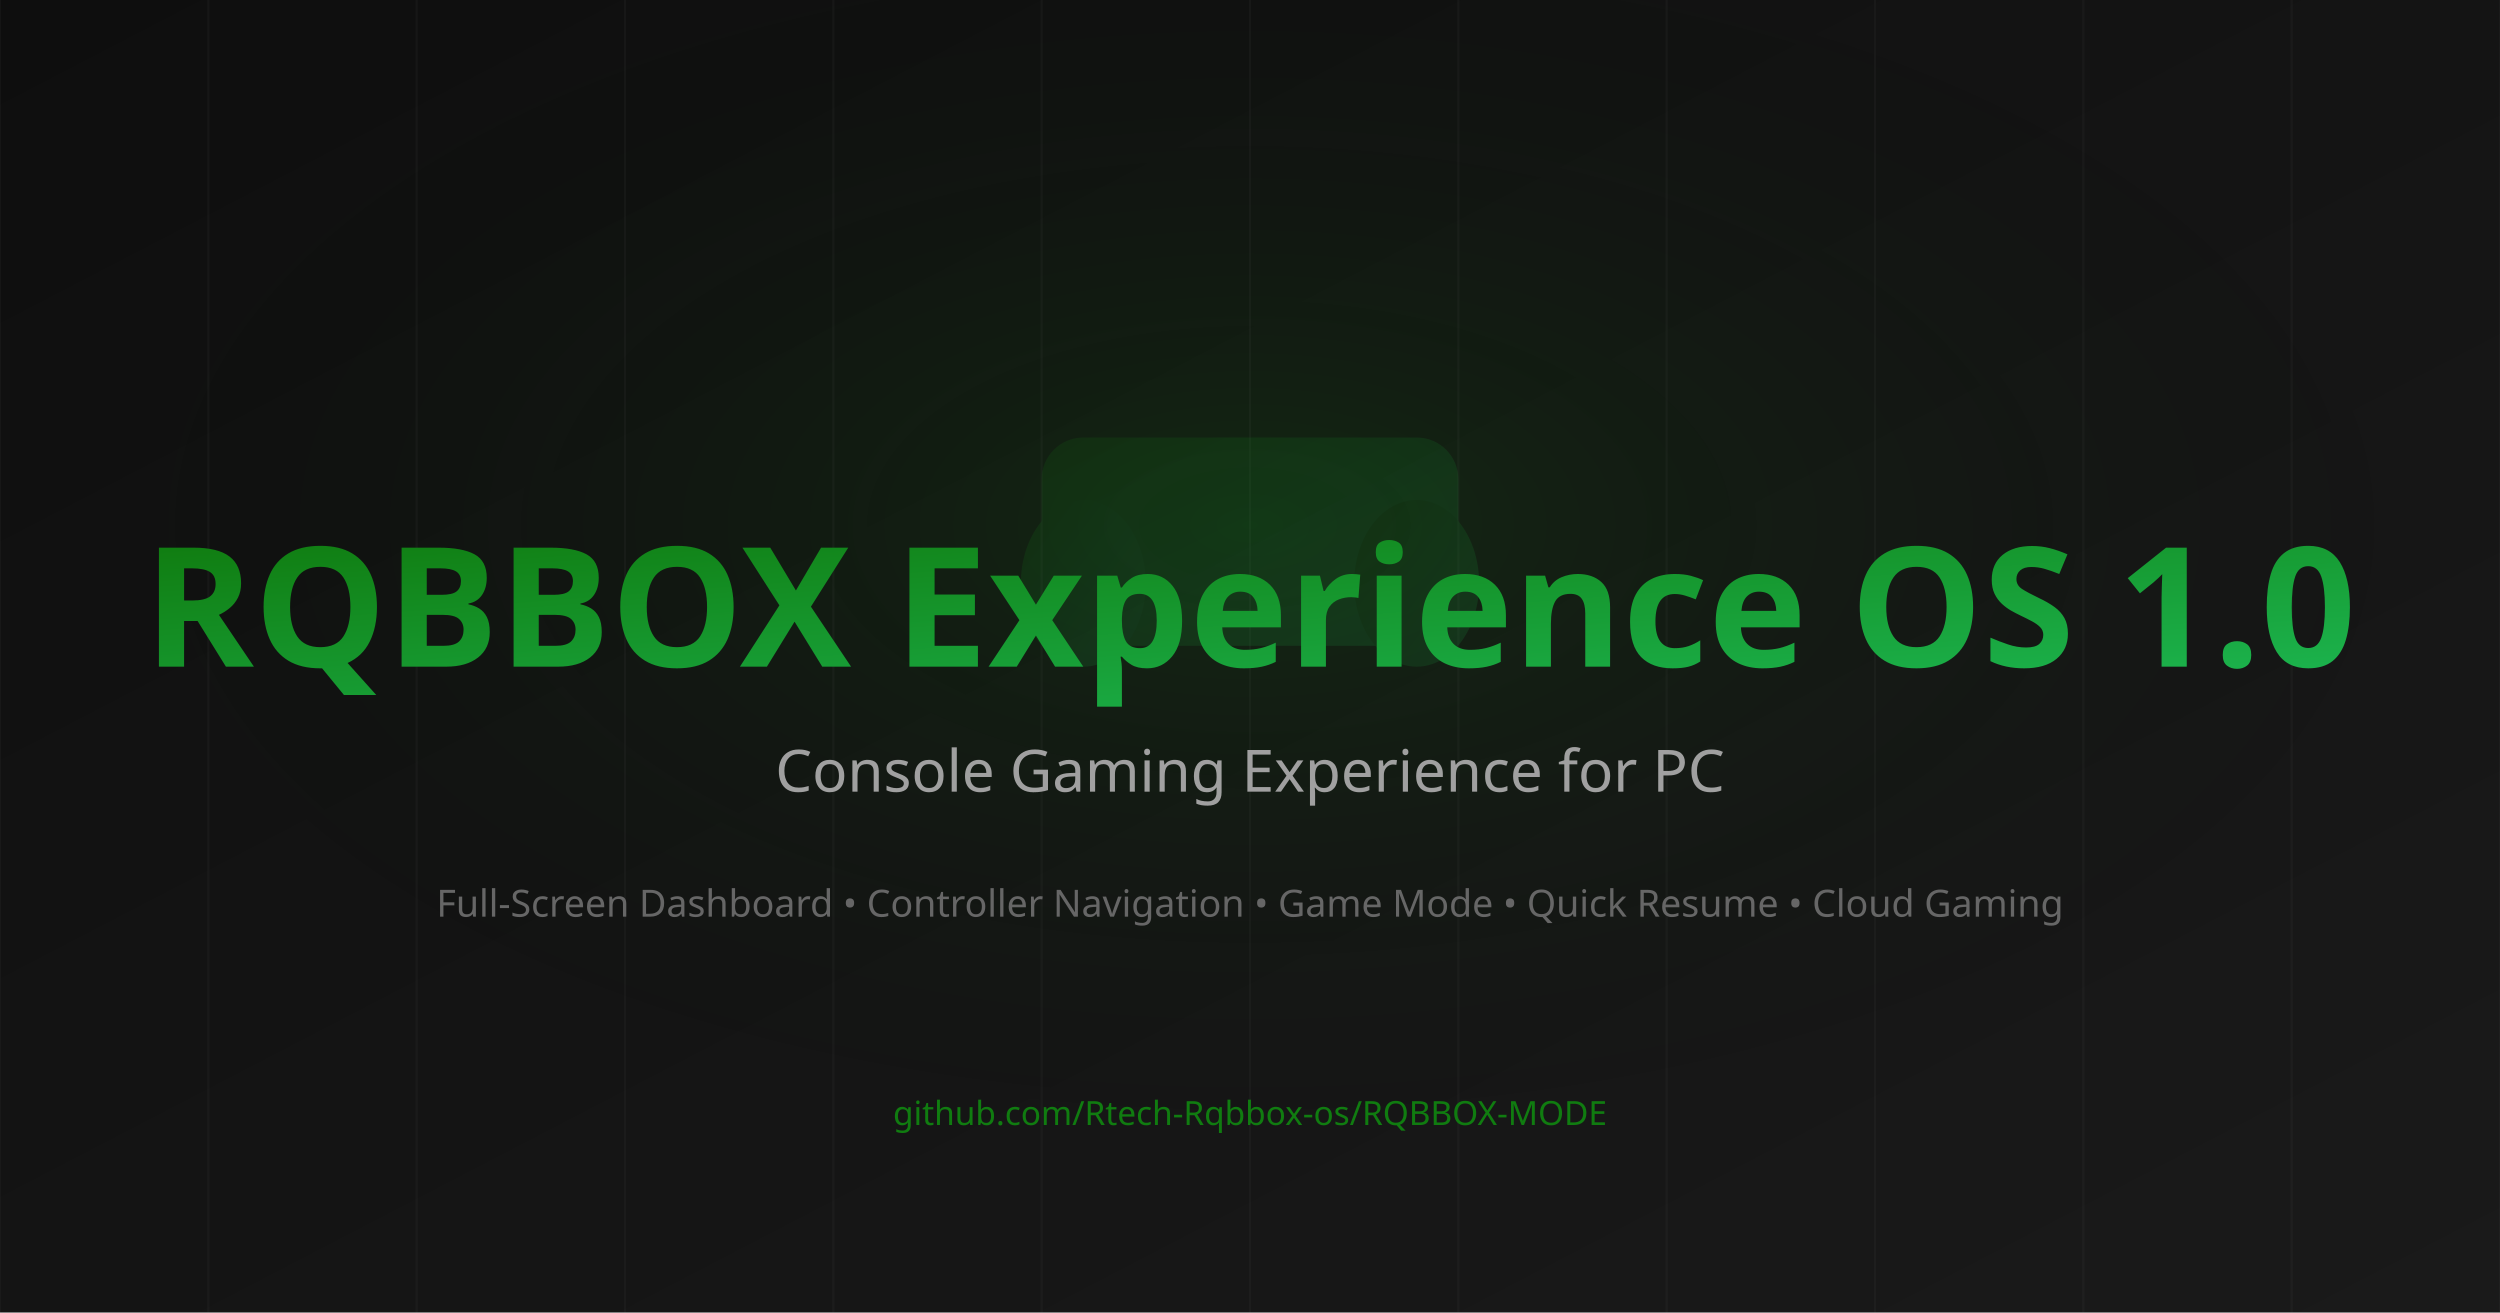
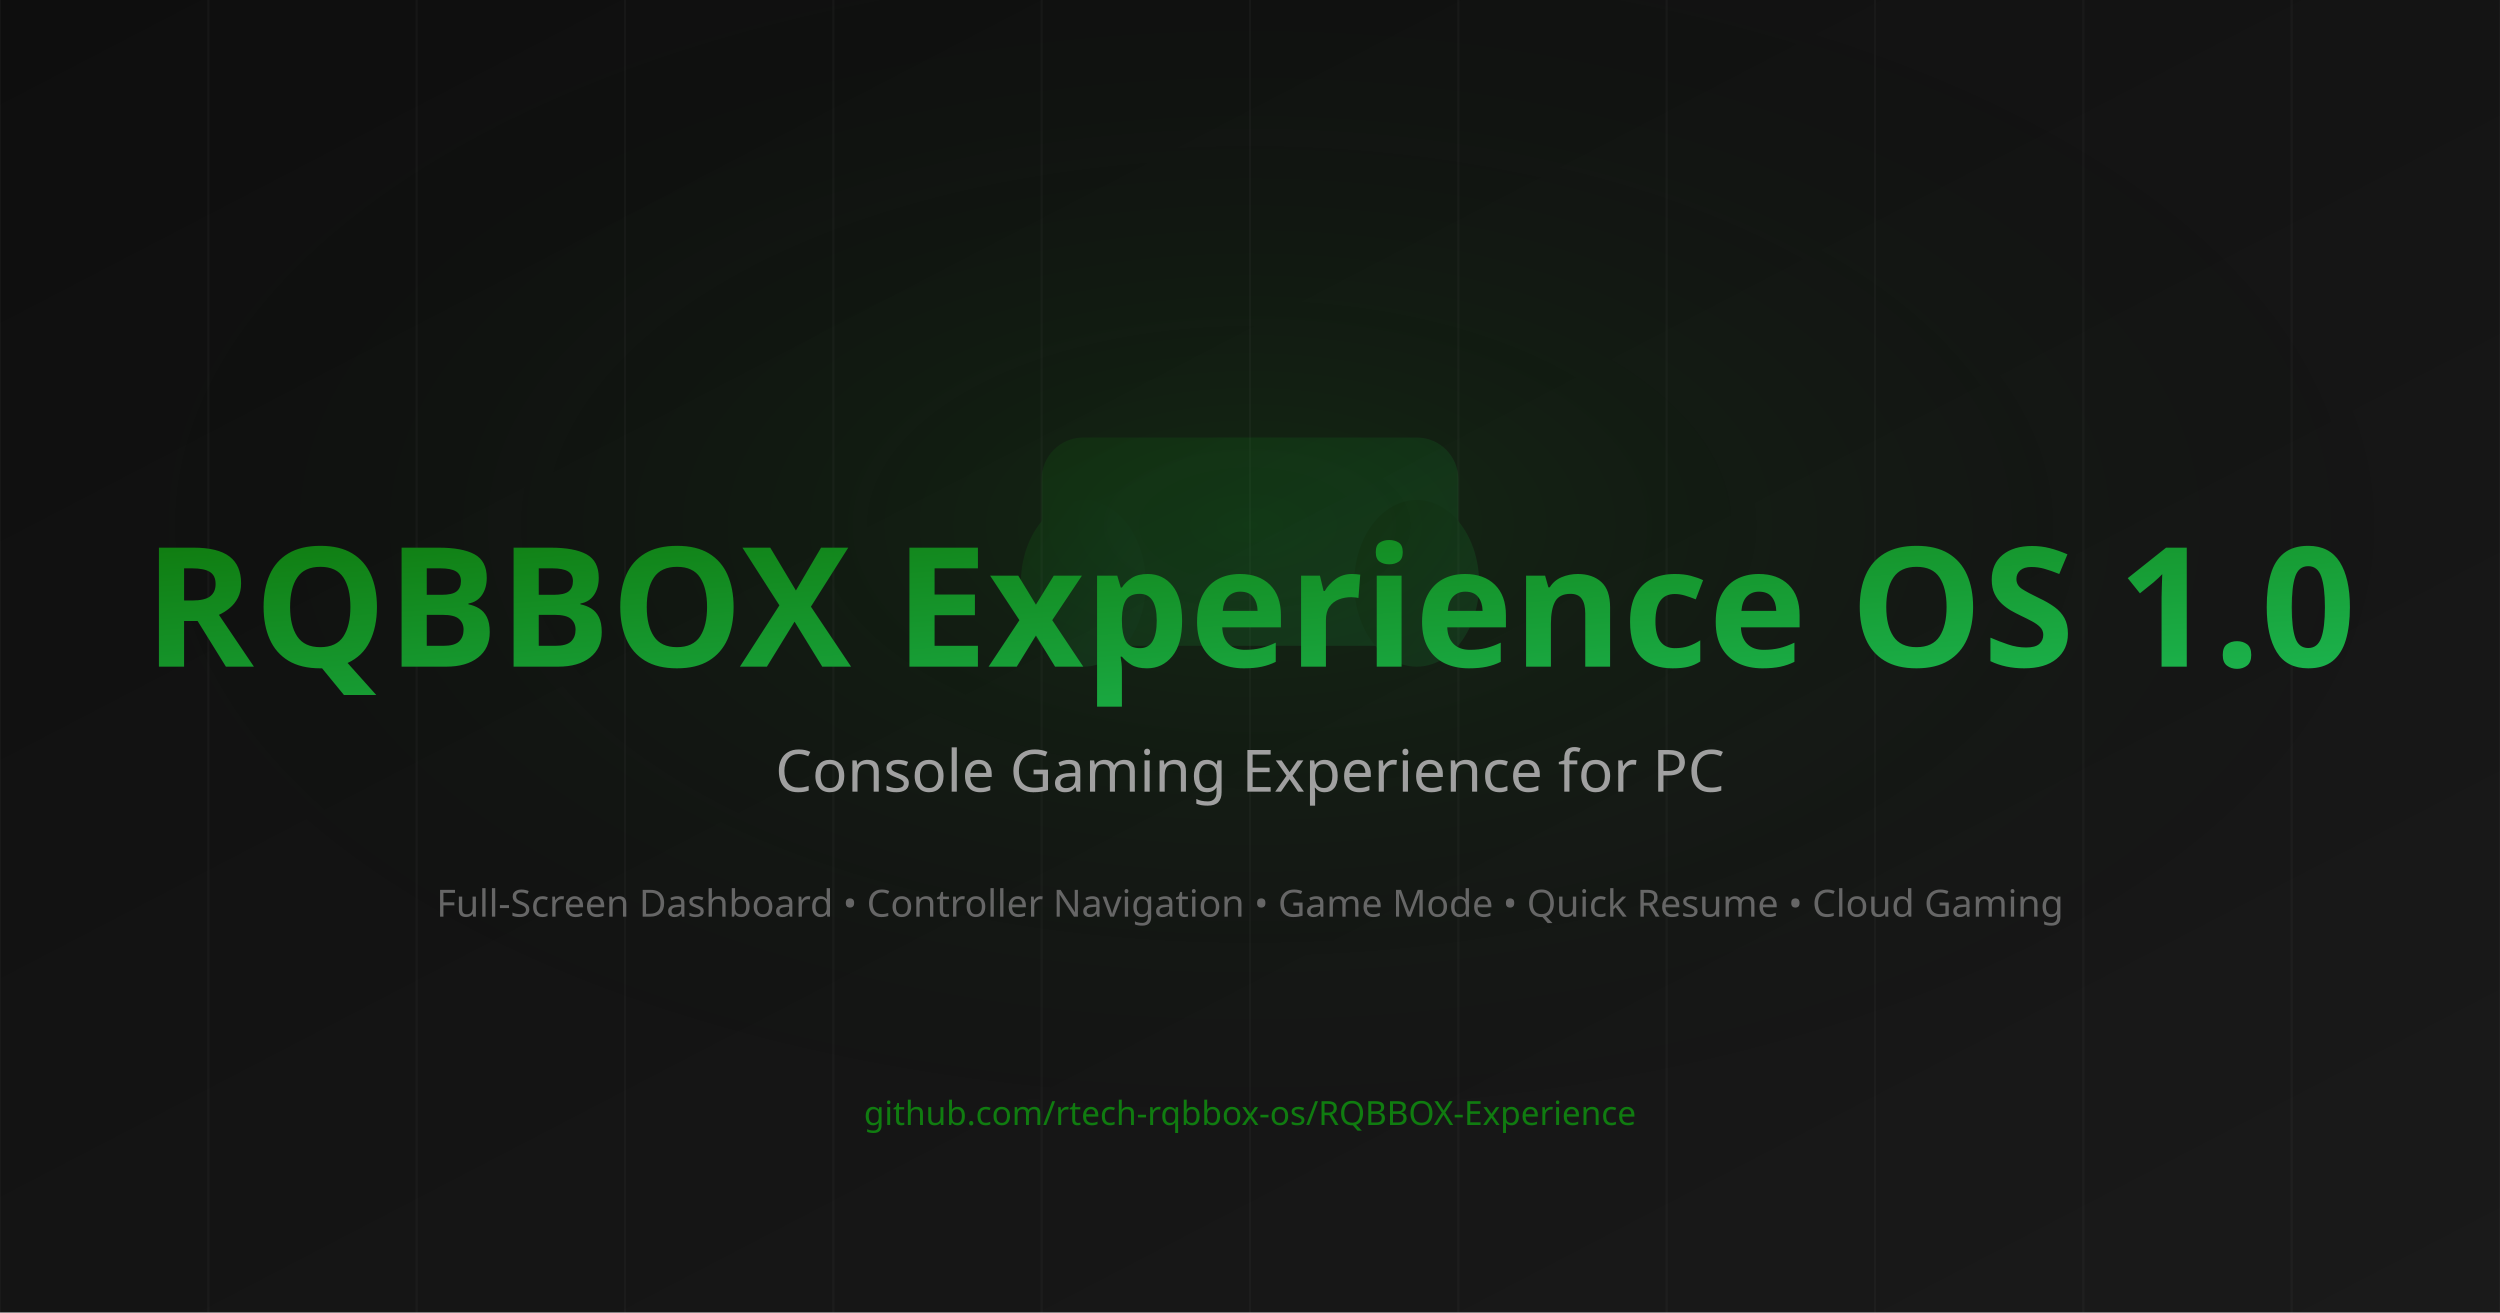
<svg xmlns="http://www.w3.org/2000/svg" viewBox="0 0 1200 630" width="1200" height="630">
  <defs>
    <linearGradient id="bg" x1="0%" y1="0%" x2="100%" y2="100%">
      <stop offset="0%" style="stop-color:#0e0e0e" />
      <stop offset="100%" style="stop-color:#1a1a1a" />
    </linearGradient>
    <linearGradient id="green" x1="0%" y1="0%" x2="100%" y2="100%">
      <stop offset="0%" style="stop-color:#107c10" />
      <stop offset="100%" style="stop-color:#1db954" />
    </linearGradient>
    <radialGradient id="glow" cx="50%" cy="40%" r="50%">
      <stop offset="0%" style="stop-color:rgba(16,124,16,0.2)" />
      <stop offset="100%" style="stop-color:transparent" />
    </radialGradient>
  </defs>
  <rect width="1200" height="630" fill="url(#bg)" />
  <rect width="1200" height="630" fill="url(#glow)" />
  <g opacity="0.03">
    <line x1="0" y1="0" x2="0" y2="630" stroke="white" stroke-width="1" />
    <line x1="100" y1="0" x2="100" y2="630" stroke="white" stroke-width="1" />
    <line x1="200" y1="0" x2="200" y2="630" stroke="white" stroke-width="1" />
    <line x1="300" y1="0" x2="300" y2="630" stroke="white" stroke-width="1" />
    <line x1="400" y1="0" x2="400" y2="630" stroke="white" stroke-width="1" />
    <line x1="500" y1="0" x2="500" y2="630" stroke="white" stroke-width="1" />
    <line x1="600" y1="0" x2="600" y2="630" stroke="white" stroke-width="1" />
    <line x1="700" y1="0" x2="700" y2="630" stroke="white" stroke-width="1" />
    <line x1="800" y1="0" x2="800" y2="630" stroke="white" stroke-width="1" />
    <line x1="900" y1="0" x2="900" y2="630" stroke="white" stroke-width="1" />
    <line x1="1000" y1="0" x2="1000" y2="630" stroke="white" stroke-width="1" />
    <line x1="1100" y1="0" x2="1100" y2="630" stroke="white" stroke-width="1" />
    <line x1="1200" y1="0" x2="1200" y2="630" stroke="white" stroke-width="1" />
  </g>
  <g transform="translate(500, 180)" opacity="0.15">
    <rect x="0" y="30" width="200" height="100" rx="20" fill="url(#green)" />
    <ellipse cx="20" cy="100" rx="30" ry="40" fill="url(#green)" />
    <ellipse cx="180" cy="100" rx="30" ry="40" fill="url(#green)" />
  </g>
  <text x="600" y="320" text-anchor="middle" font-family="Segoe UI, system-ui, sans-serif" font-size="80" font-weight="700" fill="url(#green)">RQBBOX Experience OS 1.0</text>
  <text x="600" y="380" text-anchor="middle" font-family="Segoe UI, system-ui, sans-serif" font-size="28" fill="#a0a0a0">Console Gaming Experience for PC</text>
  <text x="600" y="440" text-anchor="middle" font-family="Segoe UI, system-ui, sans-serif" font-size="18" fill="#666">
    Full-Screen Dashboard • Controller Navigation • Game Mode • Quick Resume • Cloud Gaming
  </text>
  <text x="600" y="540" text-anchor="middle" font-family="Segoe UI, system-ui, sans-serif" font-size="16" fill="#107c10">
-     github.com/Rtech-Rqbbox-os/RQBBOX-MODE
+     github.com/rtech-rqbbox-os/RQBBOX-Experience
  </text>
</svg>
